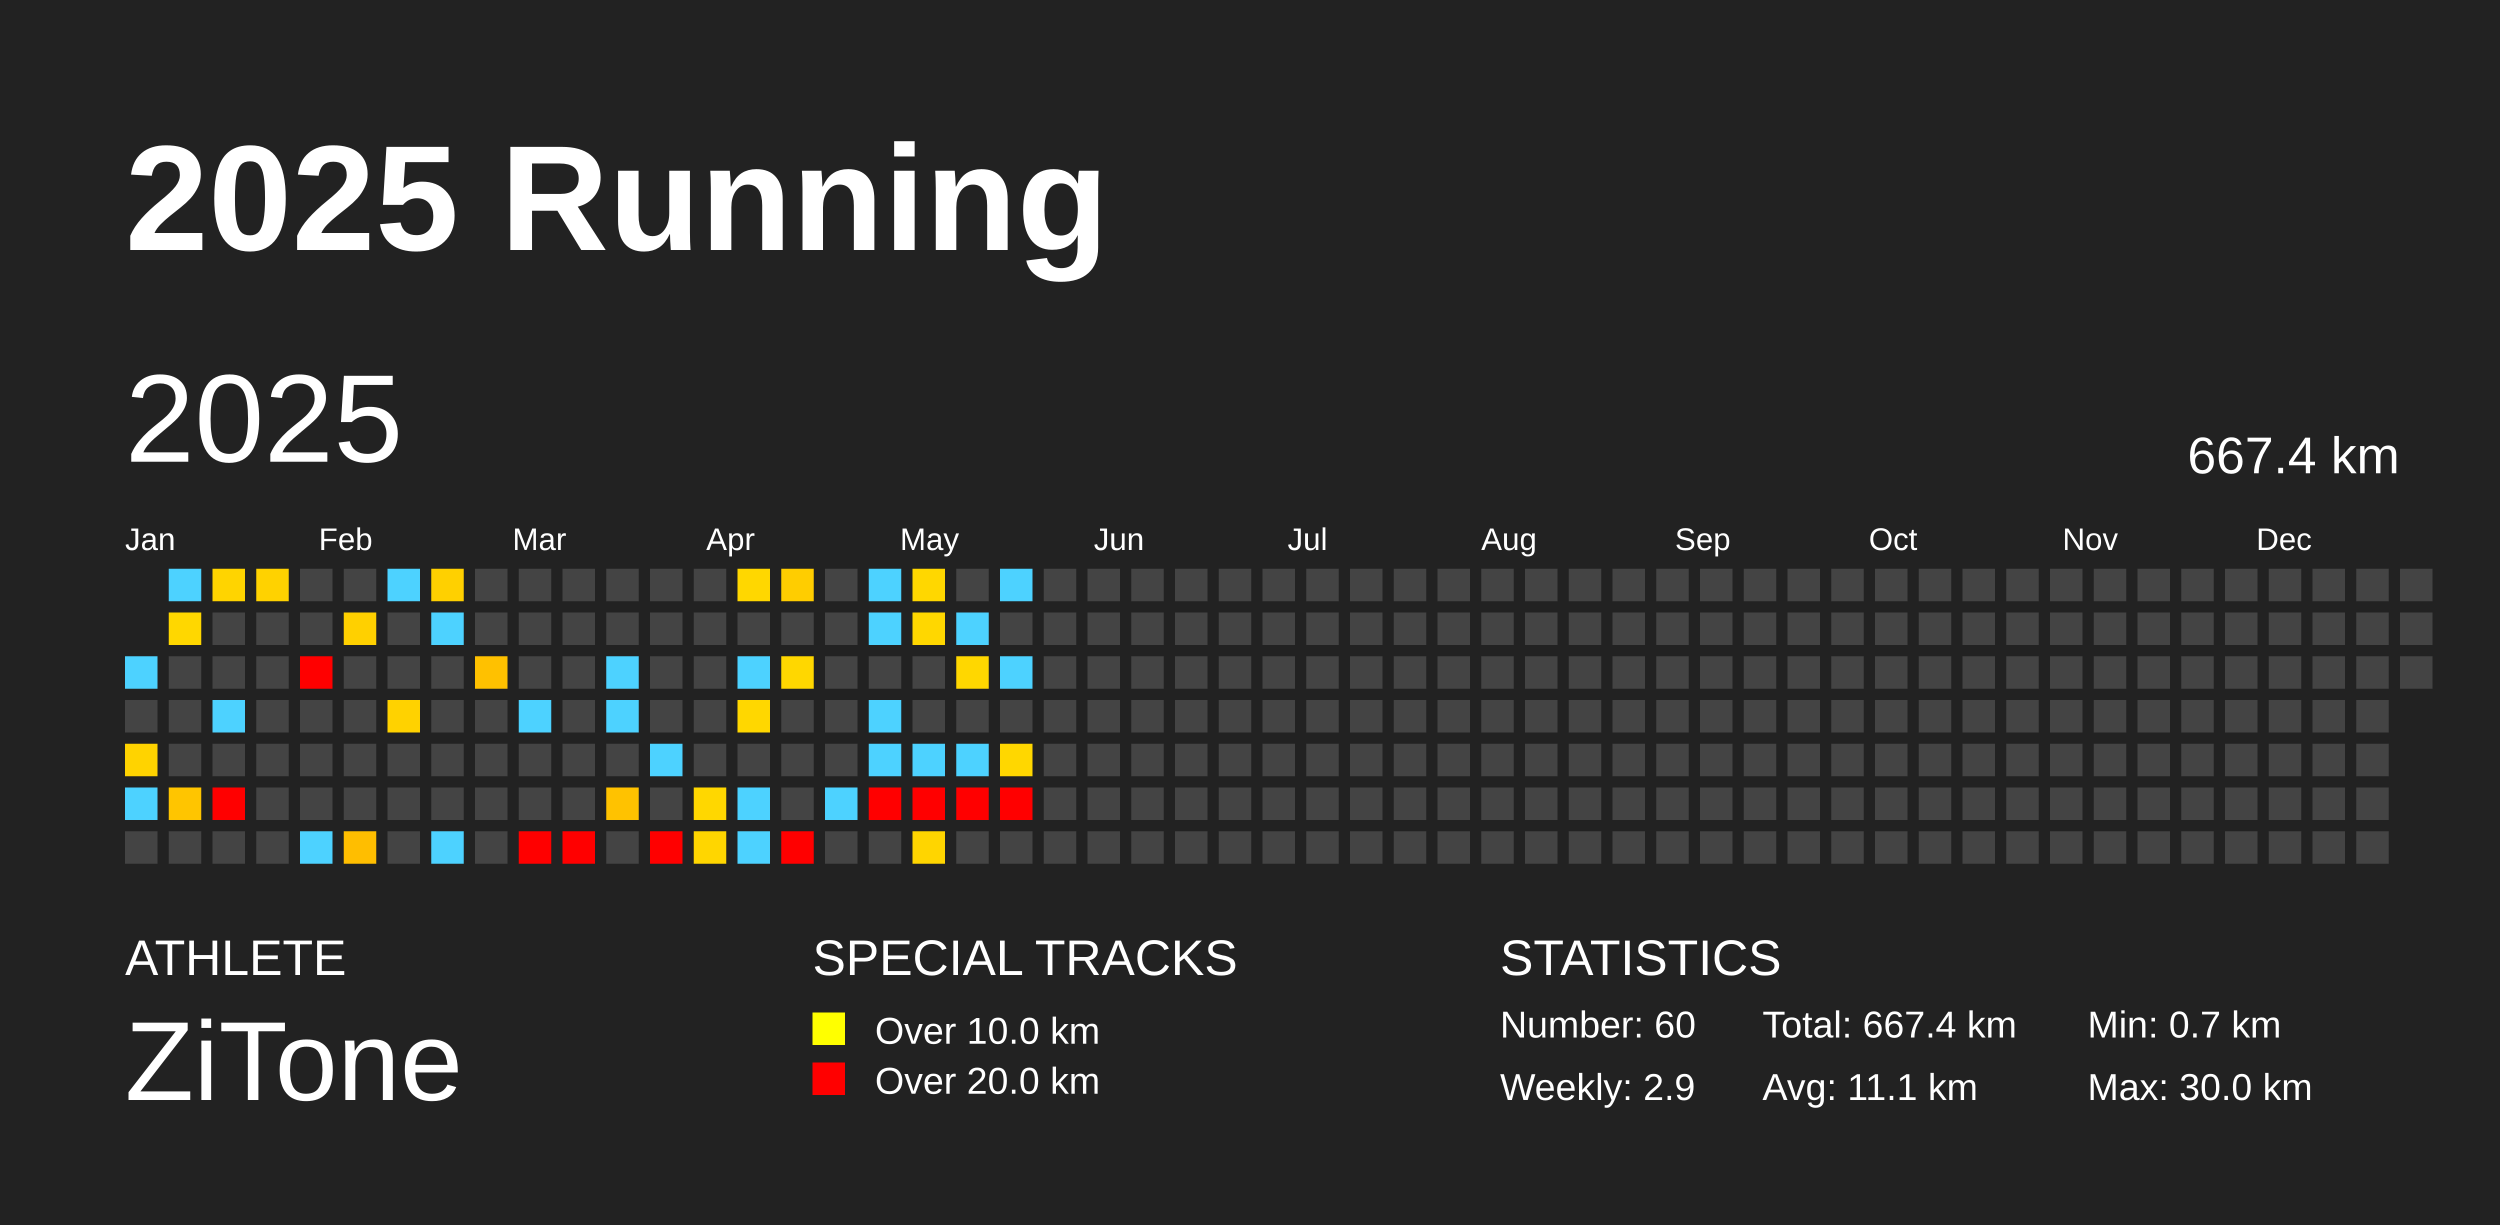
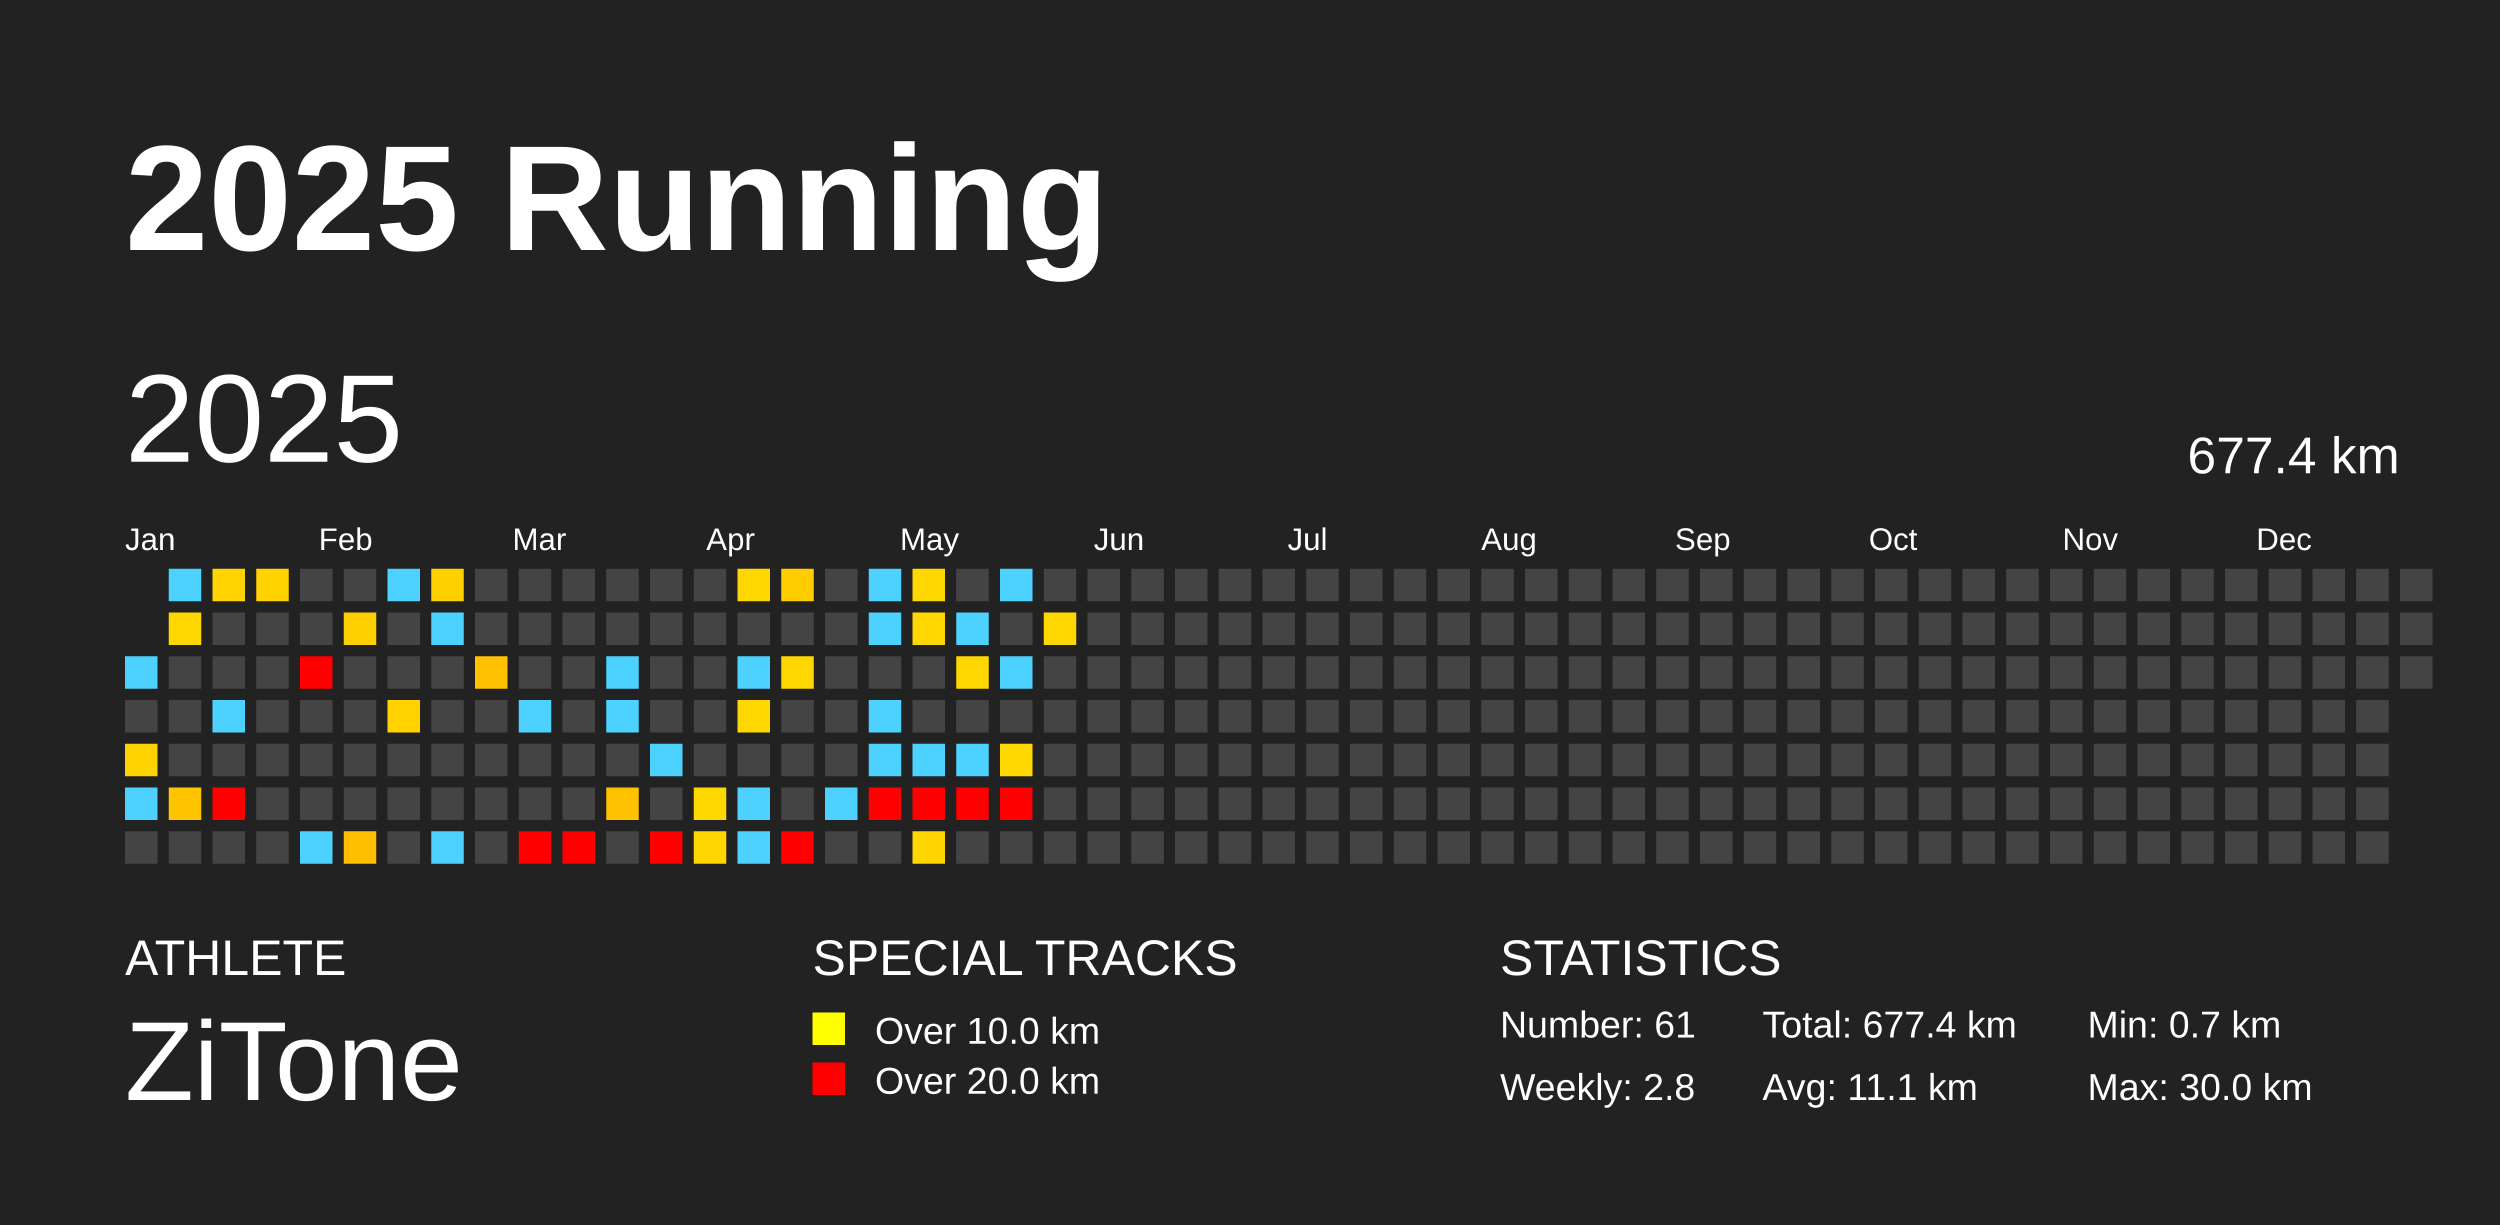
<svg xmlns="http://www.w3.org/2000/svg" baseProfile="full" height="98mm" version="1.1" viewBox="0,0,200,98" width="200mm">
  <defs />
  <rect fill="#222222" height="98" width="200" x="0" y="0" />
  <text fill="#FFFFFF" style="font-size:12px; font-family:Arial; font-weight:bold;" x="10" y="20">2025 Running</text>
  <text fill="#FFFFFF" style="font-size:4px; font-family:Arial" x="10" y="78">ATHLETE</text>
  <text fill="#FFFFFF" style="font-size:9px; font-family:Arial" x="10" y="88">ZiTone</text>
  <text fill="#FFFFFF" style="font-size:4px; font-family:Arial" x="65" y="78">SPECIAL TRACKS</text>
  <rect fill="yellow" height="2.6" width="2.6" x="65" y="81" />
  <text fill="#FFFFFF" style="font-size:3px; font-family:Arial" x="70" y="83.5">Over 10.0 km</text>
  <rect fill="red" height="2.6" width="2.6" x="65" y="85" />
  <text fill="#FFFFFF" style="font-size:3px; font-family:Arial" x="70" y="87.5">Over 20.0 km</text>
  <text fill="#FFFFFF" style="font-size:4px; font-family:Arial" x="120" y="78">STATISTICS</text>
-   <text fill="#FFFFFF" style="font-size:3px; font-family:Arial" x="120" y="83">Number: 60</text>
-   <text fill="#FFFFFF" style="font-size:3px; font-family:Arial" x="120" y="88">Weekly: 2.9</text>
-   <text fill="#FFFFFF" style="font-size:3px; font-family:Arial" x="141" y="83">Total: 667.4 km</text>
+   <text fill="#FFFFFF" style="font-size:3px; font-family:Arial" x="120" y="83">Number: 61</text>
+   <text fill="#FFFFFF" style="font-size:3px; font-family:Arial" x="120" y="88">Weekly: 2.8</text>
+   <text fill="#FFFFFF" style="font-size:3px; font-family:Arial" x="141" y="83">Total: 677.4 km</text>
  <text fill="#FFFFFF" style="font-size:3px; font-family:Arial" x="141" y="88">Avg: 11.1 km</text>
  <text fill="#FFFFFF" style="font-size:3px; font-family:Arial" x="167" y="83">Min: 0.7 km</text>
  <text fill="#FFFFFF" style="font-size:3px; font-family:Arial" x="167" y="88">Max: 30.0 km</text>
  <text dominant-baseline="hanging" fill="#FFFFFF" style="font-size:10.0px; font-family:Arial;" x="10" y="30">2025</text>
-   <text dominant-baseline="hanging" fill="#FFFFFF" style="font-size:4.125px; font-family:Arial;" x="175" y="35">667.4 km</text>
+   <text dominant-baseline="hanging" fill="#FFFFFF" style="font-size:4.125px; font-family:Arial;" x="175" y="35">677.4 km</text>
  <text fill="#FFFFFF" style="font-size:2.5px; font-family:Arial" x="10.0" y="44">Jan</text>
  <text fill="#FFFFFF" style="font-size:2.5px; font-family:Arial" x="25.5" y="44">Feb</text>
  <text fill="#FFFFFF" style="font-size:2.5px; font-family:Arial" x="41.0" y="44">Mar</text>
  <text fill="#FFFFFF" style="font-size:2.5px; font-family:Arial" x="56.5" y="44">Apr</text>
  <text fill="#FFFFFF" style="font-size:2.5px; font-family:Arial" x="72.0" y="44">May</text>
  <text fill="#FFFFFF" style="font-size:2.5px; font-family:Arial" x="87.5" y="44">Jun</text>
  <text fill="#FFFFFF" style="font-size:2.5px; font-family:Arial" x="103.0" y="44">Jul</text>
  <text fill="#FFFFFF" style="font-size:2.5px; font-family:Arial" x="118.5" y="44">Aug</text>
  <text fill="#FFFFFF" style="font-size:2.5px; font-family:Arial" x="134.0" y="44">Sep</text>
  <text fill="#FFFFFF" style="font-size:2.5px; font-family:Arial" x="149.5" y="44">Oct</text>
  <text fill="#FFFFFF" style="font-size:2.5px; font-family:Arial" x="165.0" y="44">Nov</text>
  <text fill="#FFFFFF" style="font-size:2.5px; font-family:Arial" x="180.5" y="44">Dec</text>
  <rect fill="#4dd2ff" height="2.6" width="2.6" x="10.0" y="52.5" />
  <rect fill="#444444" height="2.6" width="2.6" x="10.0" y="56.0" />
  <rect fill="#ffd300" height="2.6" width="2.6" x="10.0" y="59.5" />
  <rect fill="#4dd2ff" height="2.6" width="2.6" x="10.0" y="63.0" />
  <rect fill="#444444" height="2.6" width="2.6" x="10.0" y="66.5" />
  <rect fill="#4dd2ff" height="2.6" width="2.6" x="13.5" y="45.5" />
  <rect fill="#ffd700" height="2.6" width="2.6" x="13.5" y="49.0" />
  <rect fill="#444444" height="2.6" width="2.6" x="13.5" y="52.5" />
  <rect fill="#444444" height="2.6" width="2.6" x="13.5" y="56.0" />
  <rect fill="#444444" height="2.6" width="2.6" x="13.5" y="59.5" />
  <rect fill="#ffc500" height="2.6" width="2.6" x="13.5" y="63.0" />
  <rect fill="#444444" height="2.6" width="2.6" x="13.5" y="66.5" />
  <rect fill="#ffd400" height="2.6" width="2.6" x="17.0" y="45.5" />
  <rect fill="#444444" height="2.6" width="2.6" x="17.0" y="49.0" />
  <rect fill="#444444" height="2.6" width="2.6" x="17.0" y="52.5" />
  <rect fill="#4dd2ff" height="2.6" width="2.6" x="17.0" y="56.0" />
  <rect fill="#444444" height="2.6" width="2.6" x="17.0" y="59.5" />
  <rect fill="red" height="2.6" width="2.6" x="17.0" y="63.0" />
  <rect fill="#444444" height="2.6" width="2.6" x="17.0" y="66.5" />
  <rect fill="#ffd200" height="2.6" width="2.6" x="20.5" y="45.5" />
  <rect fill="#444444" height="2.6" width="2.6" x="20.5" y="49.0" />
  <rect fill="#444444" height="2.6" width="2.6" x="20.5" y="52.5" />
  <rect fill="#444444" height="2.6" width="2.6" x="20.5" y="56.0" />
  <rect fill="#444444" height="2.6" width="2.6" x="20.5" y="59.5" />
  <rect fill="#444444" height="2.6" width="2.6" x="20.5" y="63.0" />
  <rect fill="#444444" height="2.6" width="2.6" x="20.5" y="66.5" />
  <rect fill="#444444" height="2.6" width="2.6" x="24.0" y="45.5" />
  <rect fill="#444444" height="2.6" width="2.6" x="24.0" y="49.0" />
  <rect fill="red" height="2.6" width="2.6" x="24.0" y="52.5" />
  <rect fill="#444444" height="2.6" width="2.6" x="24.0" y="56.0" />
  <rect fill="#444444" height="2.6" width="2.6" x="24.0" y="59.5" />
  <rect fill="#444444" height="2.6" width="2.6" x="24.0" y="63.0" />
  <rect fill="#4dd2ff" height="2.6" width="2.6" x="24.0" y="66.5" />
  <rect fill="#444444" height="2.6" width="2.6" x="27.5" y="45.5" />
  <rect fill="#ffd000" height="2.6" width="2.6" x="27.5" y="49.0" />
  <rect fill="#444444" height="2.6" width="2.6" x="27.5" y="52.5" />
  <rect fill="#444444" height="2.6" width="2.6" x="27.5" y="56.0" />
  <rect fill="#444444" height="2.6" width="2.6" x="27.5" y="59.5" />
  <rect fill="#444444" height="2.6" width="2.6" x="27.5" y="63.0" />
  <rect fill="#ffbe00" height="2.6" width="2.6" x="27.5" y="66.5" />
  <rect fill="#4dd2ff" height="2.6" width="2.6" x="31.0" y="45.5" />
  <rect fill="#444444" height="2.6" width="2.6" x="31.0" y="49.0" />
  <rect fill="#444444" height="2.6" width="2.6" x="31.0" y="52.5" />
  <rect fill="#ffd200" height="2.6" width="2.6" x="31.0" y="56.0" />
  <rect fill="#444444" height="2.6" width="2.6" x="31.0" y="59.5" />
  <rect fill="#444444" height="2.6" width="2.6" x="31.0" y="63.0" />
  <rect fill="#444444" height="2.6" width="2.6" x="31.0" y="66.5" />
  <rect fill="#ffd000" height="2.6" width="2.6" x="34.5" y="45.5" />
  <rect fill="#4dd2ff" height="2.6" width="2.6" x="34.5" y="49.0" />
  <rect fill="#444444" height="2.6" width="2.6" x="34.5" y="52.5" />
  <rect fill="#444444" height="2.6" width="2.6" x="34.5" y="56.0" />
  <rect fill="#444444" height="2.6" width="2.6" x="34.5" y="59.5" />
  <rect fill="#444444" height="2.6" width="2.6" x="34.5" y="63.0" />
  <rect fill="#4dd2ff" height="2.6" width="2.6" x="34.5" y="66.5" />
  <rect fill="#444444" height="2.6" width="2.6" x="38.0" y="45.5" />
  <rect fill="#444444" height="2.6" width="2.6" x="38.0" y="49.0" />
  <rect fill="#ffc100" height="2.6" width="2.6" x="38.0" y="52.5" />
  <rect fill="#444444" height="2.6" width="2.6" x="38.0" y="56.0" />
  <rect fill="#444444" height="2.6" width="2.6" x="38.0" y="59.5" />
  <rect fill="#444444" height="2.6" width="2.6" x="38.0" y="63.0" />
  <rect fill="#444444" height="2.6" width="2.6" x="38.0" y="66.5" />
  <rect fill="#444444" height="2.6" width="2.6" x="41.5" y="45.5" />
  <rect fill="#444444" height="2.6" width="2.6" x="41.5" y="49.0" />
  <rect fill="#444444" height="2.6" width="2.6" x="41.5" y="52.5" />
  <rect fill="#4dd2ff" height="2.6" width="2.6" x="41.5" y="56.0" />
  <rect fill="#444444" height="2.6" width="2.6" x="41.5" y="59.5" />
  <rect fill="#444444" height="2.6" width="2.6" x="41.5" y="63.0" />
  <rect fill="red" height="2.6" width="2.6" x="41.5" y="66.5" />
  <rect fill="#444444" height="2.6" width="2.6" x="45.0" y="45.5" />
  <rect fill="#444444" height="2.6" width="2.6" x="45.0" y="49.0" />
  <rect fill="#444444" height="2.6" width="2.6" x="45.0" y="52.5" />
  <rect fill="#444444" height="2.6" width="2.6" x="45.0" y="56.0" />
  <rect fill="#444444" height="2.6" width="2.6" x="45.0" y="59.5" />
  <rect fill="#444444" height="2.6" width="2.6" x="45.0" y="63.0" />
  <rect fill="red" height="2.6" width="2.6" x="45.0" y="66.5" />
  <rect fill="#444444" height="2.6" width="2.6" x="48.5" y="45.5" />
  <rect fill="#444444" height="2.6" width="2.6" x="48.5" y="49.0" />
  <rect fill="#4dd2ff" height="2.6" width="2.6" x="48.5" y="52.5" />
  <rect fill="#4dd2ff" height="2.6" width="2.6" x="48.5" y="56.0" />
  <rect fill="#444444" height="2.6" width="2.6" x="48.5" y="59.5" />
  <rect fill="#ffc200" height="2.6" width="2.6" x="48.5" y="63.0" />
  <rect fill="#444444" height="2.6" width="2.6" x="48.5" y="66.5" />
  <rect fill="#444444" height="2.6" width="2.6" x="52.0" y="45.5" />
  <rect fill="#444444" height="2.6" width="2.6" x="52.0" y="49.0" />
  <rect fill="#444444" height="2.6" width="2.6" x="52.0" y="52.5" />
  <rect fill="#444444" height="2.6" width="2.6" x="52.0" y="56.0" />
  <rect fill="#4dd2ff" height="2.6" width="2.6" x="52.0" y="59.5" />
  <rect fill="#444444" height="2.6" width="2.6" x="52.0" y="63.0" />
  <rect fill="red" height="2.6" width="2.6" x="52.0" y="66.5" />
  <rect fill="#444444" height="2.6" width="2.6" x="55.5" y="45.5" />
  <rect fill="#444444" height="2.6" width="2.6" x="55.5" y="49.0" />
  <rect fill="#444444" height="2.6" width="2.6" x="55.5" y="52.5" />
  <rect fill="#444444" height="2.6" width="2.6" x="55.5" y="56.0" />
  <rect fill="#444444" height="2.6" width="2.6" x="55.5" y="59.5" />
  <rect fill="#ffd700" height="2.6" width="2.6" x="55.5" y="63.0" />
  <rect fill="#ffd600" height="2.6" width="2.6" x="55.5" y="66.5" />
  <rect fill="#ffd700" height="2.6" width="2.6" x="59.0" y="45.5" />
  <rect fill="#444444" height="2.6" width="2.6" x="59.0" y="49.0" />
  <rect fill="#4dd2ff" height="2.6" width="2.6" x="59.0" y="52.5" />
  <rect fill="#ffd700" height="2.6" width="2.6" x="59.0" y="56.0" />
  <rect fill="#444444" height="2.6" width="2.6" x="59.0" y="59.5" />
  <rect fill="#4dd2ff" height="2.6" width="2.6" x="59.0" y="63.0" />
  <rect fill="#4dd2ff" height="2.6" width="2.6" x="59.0" y="66.5" />
  <rect fill="#ffcd00" height="2.6" width="2.6" x="62.5" y="45.5" />
  <rect fill="#444444" height="2.6" width="2.6" x="62.5" y="49.0" />
  <rect fill="#ffd700" height="2.6" width="2.6" x="62.5" y="52.5" />
  <rect fill="#444444" height="2.6" width="2.6" x="62.5" y="56.0" />
  <rect fill="#444444" height="2.6" width="2.6" x="62.5" y="59.5" />
  <rect fill="#444444" height="2.6" width="2.6" x="62.5" y="63.0" />
  <rect fill="red" height="2.6" width="2.6" x="62.5" y="66.5" />
  <rect fill="#444444" height="2.6" width="2.6" x="66.0" y="45.5" />
  <rect fill="#444444" height="2.6" width="2.6" x="66.0" y="49.0" />
  <rect fill="#444444" height="2.6" width="2.6" x="66.0" y="52.5" />
  <rect fill="#444444" height="2.6" width="2.6" x="66.0" y="56.0" />
  <rect fill="#444444" height="2.6" width="2.6" x="66.0" y="59.5" />
  <rect fill="#4dd2ff" height="2.6" width="2.6" x="66.0" y="63.0" />
  <rect fill="#444444" height="2.6" width="2.6" x="66.0" y="66.5" />
  <rect fill="#4dd2ff" height="2.6" width="2.6" x="69.5" y="45.5" />
  <rect fill="#4dd2ff" height="2.6" width="2.6" x="69.5" y="49.0" />
  <rect fill="#444444" height="2.6" width="2.6" x="69.5" y="52.5" />
  <rect fill="#4dd2ff" height="2.6" width="2.6" x="69.5" y="56.0" />
  <rect fill="#4dd2ff" height="2.6" width="2.6" x="69.5" y="59.5" />
  <rect fill="red" height="2.6" width="2.6" x="69.5" y="63.0" />
  <rect fill="#444444" height="2.6" width="2.6" x="69.5" y="66.5" />
  <rect fill="#ffd700" height="2.6" width="2.6" x="73.0" y="45.5" />
  <rect fill="#ffd700" height="2.6" width="2.6" x="73.0" y="49.0" />
  <rect fill="#444444" height="2.6" width="2.6" x="73.0" y="52.5" />
  <rect fill="#444444" height="2.6" width="2.6" x="73.0" y="56.0" />
  <rect fill="#4dd2ff" height="2.6" width="2.6" x="73.0" y="59.5" />
  <rect fill="red" height="2.6" width="2.6" x="73.0" y="63.0" />
  <rect fill="#ffd500" height="2.6" width="2.6" x="73.0" y="66.5" />
  <rect fill="#444444" height="2.6" width="2.6" x="76.5" y="45.5" />
  <rect fill="#4dd2ff" height="2.6" width="2.6" x="76.5" y="49.0" />
  <rect fill="#ffd700" height="2.6" width="2.6" x="76.5" y="52.5" />
  <rect fill="#444444" height="2.6" width="2.6" x="76.5" y="56.0" />
  <rect fill="#4dd2ff" height="2.6" width="2.6" x="76.5" y="59.5" />
  <rect fill="red" height="2.6" width="2.6" x="76.5" y="63.0" />
  <rect fill="#444444" height="2.6" width="2.6" x="76.5" y="66.5" />
  <rect fill="#4dd2ff" height="2.6" width="2.6" x="80.0" y="45.5" />
  <rect fill="#444444" height="2.6" width="2.6" x="80.0" y="49.0" />
  <rect fill="#4dd2ff" height="2.6" width="2.6" x="80.0" y="52.5" />
  <rect fill="#444444" height="2.6" width="2.6" x="80.0" y="56.0" />
  <rect fill="#ffd700" height="2.6" width="2.6" x="80.0" y="59.5" />
  <rect fill="red" height="2.6" width="2.6" x="80.0" y="63.0" />
  <rect fill="#444444" height="2.6" width="2.6" x="80.0" y="66.5" />
  <rect fill="#444444" height="2.6" width="2.6" x="83.5" y="45.5" />
-   <rect fill="#444444" height="2.6" width="2.6" x="83.5" y="49.0" />
+   <rect fill="#ffd700" height="2.6" width="2.6" x="83.5" y="49.0" />
  <rect fill="#444444" height="2.6" width="2.6" x="83.5" y="52.5" />
  <rect fill="#444444" height="2.6" width="2.6" x="83.5" y="56.0" />
  <rect fill="#444444" height="2.6" width="2.6" x="83.5" y="59.5" />
  <rect fill="#444444" height="2.6" width="2.6" x="83.5" y="63.0" />
  <rect fill="#444444" height="2.6" width="2.6" x="83.5" y="66.5" />
  <rect fill="#444444" height="2.6" width="2.6" x="87.0" y="45.5" />
  <rect fill="#444444" height="2.6" width="2.6" x="87.0" y="49.0" />
  <rect fill="#444444" height="2.6" width="2.6" x="87.0" y="52.5" />
  <rect fill="#444444" height="2.6" width="2.6" x="87.0" y="56.0" />
  <rect fill="#444444" height="2.6" width="2.6" x="87.0" y="59.5" />
  <rect fill="#444444" height="2.6" width="2.6" x="87.0" y="63.0" />
  <rect fill="#444444" height="2.6" width="2.6" x="87.0" y="66.5" />
  <rect fill="#444444" height="2.6" width="2.6" x="90.5" y="45.5" />
  <rect fill="#444444" height="2.6" width="2.6" x="90.5" y="49.0" />
  <rect fill="#444444" height="2.6" width="2.6" x="90.5" y="52.5" />
  <rect fill="#444444" height="2.6" width="2.6" x="90.5" y="56.0" />
  <rect fill="#444444" height="2.6" width="2.6" x="90.5" y="59.5" />
  <rect fill="#444444" height="2.6" width="2.6" x="90.5" y="63.0" />
  <rect fill="#444444" height="2.6" width="2.6" x="90.5" y="66.5" />
  <rect fill="#444444" height="2.6" width="2.6" x="94.0" y="45.5" />
  <rect fill="#444444" height="2.6" width="2.6" x="94.0" y="49.0" />
  <rect fill="#444444" height="2.6" width="2.6" x="94.0" y="52.5" />
  <rect fill="#444444" height="2.6" width="2.6" x="94.0" y="56.0" />
  <rect fill="#444444" height="2.6" width="2.6" x="94.0" y="59.5" />
  <rect fill="#444444" height="2.6" width="2.6" x="94.0" y="63.0" />
  <rect fill="#444444" height="2.6" width="2.6" x="94.0" y="66.5" />
  <rect fill="#444444" height="2.6" width="2.6" x="97.5" y="45.5" />
  <rect fill="#444444" height="2.6" width="2.6" x="97.5" y="49.0" />
  <rect fill="#444444" height="2.6" width="2.6" x="97.5" y="52.5" />
  <rect fill="#444444" height="2.6" width="2.6" x="97.5" y="56.0" />
  <rect fill="#444444" height="2.6" width="2.6" x="97.5" y="59.5" />
  <rect fill="#444444" height="2.6" width="2.6" x="97.5" y="63.0" />
  <rect fill="#444444" height="2.6" width="2.6" x="97.5" y="66.5" />
  <rect fill="#444444" height="2.6" width="2.6" x="101.0" y="45.5" />
  <rect fill="#444444" height="2.6" width="2.6" x="101.0" y="49.0" />
  <rect fill="#444444" height="2.6" width="2.6" x="101.0" y="52.5" />
  <rect fill="#444444" height="2.6" width="2.6" x="101.0" y="56.0" />
  <rect fill="#444444" height="2.6" width="2.6" x="101.0" y="59.5" />
  <rect fill="#444444" height="2.6" width="2.6" x="101.0" y="63.0" />
  <rect fill="#444444" height="2.6" width="2.6" x="101.0" y="66.5" />
  <rect fill="#444444" height="2.6" width="2.6" x="104.5" y="45.5" />
  <rect fill="#444444" height="2.6" width="2.6" x="104.5" y="49.0" />
  <rect fill="#444444" height="2.6" width="2.6" x="104.5" y="52.5" />
  <rect fill="#444444" height="2.6" width="2.6" x="104.5" y="56.0" />
  <rect fill="#444444" height="2.6" width="2.6" x="104.5" y="59.5" />
  <rect fill="#444444" height="2.6" width="2.6" x="104.5" y="63.0" />
  <rect fill="#444444" height="2.6" width="2.6" x="104.5" y="66.5" />
  <rect fill="#444444" height="2.6" width="2.6" x="108.0" y="45.5" />
  <rect fill="#444444" height="2.6" width="2.6" x="108.0" y="49.0" />
  <rect fill="#444444" height="2.6" width="2.6" x="108.0" y="52.5" />
  <rect fill="#444444" height="2.6" width="2.6" x="108.0" y="56.0" />
  <rect fill="#444444" height="2.6" width="2.6" x="108.0" y="59.5" />
  <rect fill="#444444" height="2.6" width="2.6" x="108.0" y="63.0" />
  <rect fill="#444444" height="2.6" width="2.6" x="108.0" y="66.5" />
  <rect fill="#444444" height="2.6" width="2.6" x="111.5" y="45.5" />
  <rect fill="#444444" height="2.6" width="2.6" x="111.5" y="49.0" />
  <rect fill="#444444" height="2.6" width="2.6" x="111.5" y="52.5" />
  <rect fill="#444444" height="2.6" width="2.6" x="111.5" y="56.0" />
  <rect fill="#444444" height="2.6" width="2.6" x="111.5" y="59.5" />
  <rect fill="#444444" height="2.6" width="2.6" x="111.5" y="63.0" />
  <rect fill="#444444" height="2.6" width="2.6" x="111.5" y="66.5" />
  <rect fill="#444444" height="2.6" width="2.6" x="115.0" y="45.5" />
  <rect fill="#444444" height="2.6" width="2.6" x="115.0" y="49.0" />
  <rect fill="#444444" height="2.6" width="2.6" x="115.0" y="52.5" />
  <rect fill="#444444" height="2.6" width="2.6" x="115.0" y="56.0" />
  <rect fill="#444444" height="2.6" width="2.6" x="115.0" y="59.5" />
  <rect fill="#444444" height="2.6" width="2.6" x="115.0" y="63.0" />
  <rect fill="#444444" height="2.6" width="2.6" x="115.0" y="66.5" />
  <rect fill="#444444" height="2.6" width="2.6" x="118.5" y="45.5" />
  <rect fill="#444444" height="2.6" width="2.6" x="118.5" y="49.0" />
  <rect fill="#444444" height="2.6" width="2.6" x="118.5" y="52.5" />
  <rect fill="#444444" height="2.6" width="2.6" x="118.5" y="56.0" />
  <rect fill="#444444" height="2.6" width="2.6" x="118.5" y="59.5" />
  <rect fill="#444444" height="2.6" width="2.6" x="118.5" y="63.0" />
  <rect fill="#444444" height="2.6" width="2.6" x="118.5" y="66.5" />
  <rect fill="#444444" height="2.6" width="2.6" x="122.0" y="45.5" />
  <rect fill="#444444" height="2.6" width="2.6" x="122.0" y="49.0" />
  <rect fill="#444444" height="2.6" width="2.6" x="122.0" y="52.5" />
  <rect fill="#444444" height="2.6" width="2.6" x="122.0" y="56.0" />
  <rect fill="#444444" height="2.6" width="2.6" x="122.0" y="59.5" />
  <rect fill="#444444" height="2.6" width="2.6" x="122.0" y="63.0" />
  <rect fill="#444444" height="2.6" width="2.6" x="122.0" y="66.5" />
  <rect fill="#444444" height="2.6" width="2.6" x="125.5" y="45.5" />
  <rect fill="#444444" height="2.6" width="2.6" x="125.5" y="49.0" />
  <rect fill="#444444" height="2.6" width="2.6" x="125.5" y="52.5" />
  <rect fill="#444444" height="2.6" width="2.6" x="125.5" y="56.0" />
  <rect fill="#444444" height="2.6" width="2.6" x="125.5" y="59.5" />
  <rect fill="#444444" height="2.6" width="2.6" x="125.5" y="63.0" />
  <rect fill="#444444" height="2.6" width="2.6" x="125.5" y="66.5" />
  <rect fill="#444444" height="2.6" width="2.6" x="129.0" y="45.5" />
  <rect fill="#444444" height="2.6" width="2.6" x="129.0" y="49.0" />
  <rect fill="#444444" height="2.6" width="2.6" x="129.0" y="52.5" />
  <rect fill="#444444" height="2.6" width="2.6" x="129.0" y="56.0" />
  <rect fill="#444444" height="2.6" width="2.6" x="129.0" y="59.5" />
  <rect fill="#444444" height="2.6" width="2.6" x="129.0" y="63.0" />
  <rect fill="#444444" height="2.6" width="2.6" x="129.0" y="66.5" />
  <rect fill="#444444" height="2.6" width="2.6" x="132.5" y="45.5" />
  <rect fill="#444444" height="2.6" width="2.6" x="132.5" y="49.0" />
  <rect fill="#444444" height="2.6" width="2.6" x="132.5" y="52.5" />
  <rect fill="#444444" height="2.6" width="2.6" x="132.5" y="56.0" />
  <rect fill="#444444" height="2.6" width="2.6" x="132.5" y="59.5" />
  <rect fill="#444444" height="2.6" width="2.6" x="132.5" y="63.0" />
  <rect fill="#444444" height="2.6" width="2.6" x="132.5" y="66.5" />
  <rect fill="#444444" height="2.6" width="2.6" x="136.0" y="45.5" />
  <rect fill="#444444" height="2.6" width="2.6" x="136.0" y="49.0" />
  <rect fill="#444444" height="2.6" width="2.6" x="136.0" y="52.5" />
  <rect fill="#444444" height="2.6" width="2.6" x="136.0" y="56.0" />
  <rect fill="#444444" height="2.6" width="2.6" x="136.0" y="59.5" />
  <rect fill="#444444" height="2.6" width="2.6" x="136.0" y="63.0" />
  <rect fill="#444444" height="2.6" width="2.6" x="136.0" y="66.5" />
  <rect fill="#444444" height="2.6" width="2.6" x="139.5" y="45.5" />
  <rect fill="#444444" height="2.6" width="2.6" x="139.5" y="49.0" />
  <rect fill="#444444" height="2.6" width="2.6" x="139.5" y="52.5" />
  <rect fill="#444444" height="2.6" width="2.6" x="139.5" y="56.0" />
  <rect fill="#444444" height="2.6" width="2.6" x="139.5" y="59.5" />
  <rect fill="#444444" height="2.6" width="2.6" x="139.5" y="63.0" />
  <rect fill="#444444" height="2.6" width="2.6" x="139.5" y="66.5" />
  <rect fill="#444444" height="2.6" width="2.6" x="143.0" y="45.5" />
  <rect fill="#444444" height="2.6" width="2.6" x="143.0" y="49.0" />
  <rect fill="#444444" height="2.6" width="2.6" x="143.0" y="52.5" />
  <rect fill="#444444" height="2.6" width="2.6" x="143.0" y="56.0" />
  <rect fill="#444444" height="2.6" width="2.6" x="143.0" y="59.5" />
  <rect fill="#444444" height="2.6" width="2.6" x="143.0" y="63.0" />
  <rect fill="#444444" height="2.6" width="2.6" x="143.0" y="66.5" />
  <rect fill="#444444" height="2.6" width="2.6" x="146.5" y="45.5" />
  <rect fill="#444444" height="2.6" width="2.6" x="146.5" y="49.0" />
  <rect fill="#444444" height="2.6" width="2.6" x="146.5" y="52.5" />
  <rect fill="#444444" height="2.6" width="2.6" x="146.5" y="56.0" />
  <rect fill="#444444" height="2.6" width="2.6" x="146.5" y="59.5" />
  <rect fill="#444444" height="2.6" width="2.6" x="146.5" y="63.0" />
  <rect fill="#444444" height="2.6" width="2.6" x="146.5" y="66.5" />
  <rect fill="#444444" height="2.6" width="2.6" x="150.0" y="45.5" />
  <rect fill="#444444" height="2.6" width="2.6" x="150.0" y="49.0" />
  <rect fill="#444444" height="2.6" width="2.6" x="150.0" y="52.5" />
  <rect fill="#444444" height="2.6" width="2.6" x="150.0" y="56.0" />
  <rect fill="#444444" height="2.6" width="2.6" x="150.0" y="59.5" />
  <rect fill="#444444" height="2.6" width="2.6" x="150.0" y="63.0" />
  <rect fill="#444444" height="2.6" width="2.6" x="150.0" y="66.5" />
  <rect fill="#444444" height="2.6" width="2.6" x="153.5" y="45.5" />
  <rect fill="#444444" height="2.6" width="2.6" x="153.5" y="49.0" />
  <rect fill="#444444" height="2.6" width="2.6" x="153.5" y="52.5" />
  <rect fill="#444444" height="2.6" width="2.6" x="153.5" y="56.0" />
  <rect fill="#444444" height="2.6" width="2.6" x="153.5" y="59.5" />
  <rect fill="#444444" height="2.6" width="2.6" x="153.5" y="63.0" />
  <rect fill="#444444" height="2.6" width="2.6" x="153.5" y="66.5" />
  <rect fill="#444444" height="2.6" width="2.6" x="157.0" y="45.5" />
  <rect fill="#444444" height="2.6" width="2.6" x="157.0" y="49.0" />
  <rect fill="#444444" height="2.6" width="2.6" x="157.0" y="52.5" />
  <rect fill="#444444" height="2.6" width="2.6" x="157.0" y="56.0" />
  <rect fill="#444444" height="2.6" width="2.6" x="157.0" y="59.5" />
  <rect fill="#444444" height="2.6" width="2.6" x="157.0" y="63.0" />
  <rect fill="#444444" height="2.6" width="2.6" x="157.0" y="66.5" />
  <rect fill="#444444" height="2.6" width="2.6" x="160.5" y="45.5" />
  <rect fill="#444444" height="2.6" width="2.6" x="160.5" y="49.0" />
  <rect fill="#444444" height="2.6" width="2.6" x="160.5" y="52.5" />
  <rect fill="#444444" height="2.6" width="2.6" x="160.5" y="56.0" />
  <rect fill="#444444" height="2.6" width="2.6" x="160.5" y="59.5" />
  <rect fill="#444444" height="2.6" width="2.6" x="160.5" y="63.0" />
  <rect fill="#444444" height="2.6" width="2.6" x="160.5" y="66.5" />
  <rect fill="#444444" height="2.6" width="2.6" x="164.0" y="45.5" />
  <rect fill="#444444" height="2.6" width="2.6" x="164.0" y="49.0" />
  <rect fill="#444444" height="2.6" width="2.6" x="164.0" y="52.5" />
  <rect fill="#444444" height="2.6" width="2.6" x="164.0" y="56.0" />
  <rect fill="#444444" height="2.6" width="2.6" x="164.0" y="59.5" />
  <rect fill="#444444" height="2.6" width="2.6" x="164.0" y="63.0" />
  <rect fill="#444444" height="2.6" width="2.6" x="164.0" y="66.5" />
  <rect fill="#444444" height="2.6" width="2.6" x="167.5" y="45.5" />
  <rect fill="#444444" height="2.6" width="2.6" x="167.5" y="49.0" />
  <rect fill="#444444" height="2.6" width="2.6" x="167.5" y="52.5" />
  <rect fill="#444444" height="2.6" width="2.6" x="167.5" y="56.0" />
  <rect fill="#444444" height="2.6" width="2.6" x="167.5" y="59.5" />
  <rect fill="#444444" height="2.6" width="2.6" x="167.5" y="63.0" />
  <rect fill="#444444" height="2.6" width="2.6" x="167.5" y="66.5" />
  <rect fill="#444444" height="2.6" width="2.6" x="171.0" y="45.5" />
  <rect fill="#444444" height="2.6" width="2.6" x="171.0" y="49.0" />
  <rect fill="#444444" height="2.6" width="2.6" x="171.0" y="52.5" />
  <rect fill="#444444" height="2.6" width="2.6" x="171.0" y="56.0" />
  <rect fill="#444444" height="2.6" width="2.6" x="171.0" y="59.5" />
  <rect fill="#444444" height="2.6" width="2.6" x="171.0" y="63.0" />
  <rect fill="#444444" height="2.6" width="2.6" x="171.0" y="66.5" />
  <rect fill="#444444" height="2.6" width="2.6" x="174.5" y="45.5" />
  <rect fill="#444444" height="2.6" width="2.6" x="174.5" y="49.0" />
  <rect fill="#444444" height="2.6" width="2.6" x="174.5" y="52.5" />
  <rect fill="#444444" height="2.6" width="2.6" x="174.5" y="56.0" />
  <rect fill="#444444" height="2.6" width="2.6" x="174.5" y="59.5" />
  <rect fill="#444444" height="2.6" width="2.6" x="174.5" y="63.0" />
  <rect fill="#444444" height="2.6" width="2.6" x="174.5" y="66.5" />
  <rect fill="#444444" height="2.6" width="2.6" x="178.0" y="45.5" />
  <rect fill="#444444" height="2.6" width="2.6" x="178.0" y="49.0" />
  <rect fill="#444444" height="2.6" width="2.6" x="178.0" y="52.5" />
  <rect fill="#444444" height="2.6" width="2.6" x="178.0" y="56.0" />
  <rect fill="#444444" height="2.6" width="2.6" x="178.0" y="59.5" />
  <rect fill="#444444" height="2.6" width="2.6" x="178.0" y="63.0" />
  <rect fill="#444444" height="2.6" width="2.6" x="178.0" y="66.5" />
  <rect fill="#444444" height="2.6" width="2.6" x="181.5" y="45.5" />
  <rect fill="#444444" height="2.6" width="2.6" x="181.5" y="49.0" />
  <rect fill="#444444" height="2.6" width="2.6" x="181.5" y="52.5" />
  <rect fill="#444444" height="2.6" width="2.6" x="181.5" y="56.0" />
  <rect fill="#444444" height="2.6" width="2.6" x="181.5" y="59.5" />
  <rect fill="#444444" height="2.6" width="2.6" x="181.5" y="63.0" />
  <rect fill="#444444" height="2.6" width="2.6" x="181.5" y="66.5" />
  <rect fill="#444444" height="2.6" width="2.6" x="185.0" y="45.5" />
  <rect fill="#444444" height="2.6" width="2.6" x="185.0" y="49.0" />
  <rect fill="#444444" height="2.6" width="2.6" x="185.0" y="52.5" />
  <rect fill="#444444" height="2.6" width="2.6" x="185.0" y="56.0" />
  <rect fill="#444444" height="2.6" width="2.6" x="185.0" y="59.5" />
  <rect fill="#444444" height="2.6" width="2.6" x="185.0" y="63.0" />
  <rect fill="#444444" height="2.6" width="2.6" x="185.0" y="66.5" />
  <rect fill="#444444" height="2.6" width="2.6" x="188.5" y="45.5" />
  <rect fill="#444444" height="2.6" width="2.6" x="188.5" y="49.0" />
  <rect fill="#444444" height="2.6" width="2.6" x="188.5" y="52.5" />
  <rect fill="#444444" height="2.6" width="2.6" x="188.5" y="56.0" />
  <rect fill="#444444" height="2.6" width="2.6" x="188.5" y="59.5" />
  <rect fill="#444444" height="2.6" width="2.6" x="188.5" y="63.0" />
  <rect fill="#444444" height="2.6" width="2.6" x="188.5" y="66.5" />
  <rect fill="#444444" height="2.6" width="2.6" x="192.0" y="45.5" />
  <rect fill="#444444" height="2.6" width="2.6" x="192.0" y="49.0" />
  <rect fill="#444444" height="2.6" width="2.6" x="192.0" y="52.5" />
</svg>
